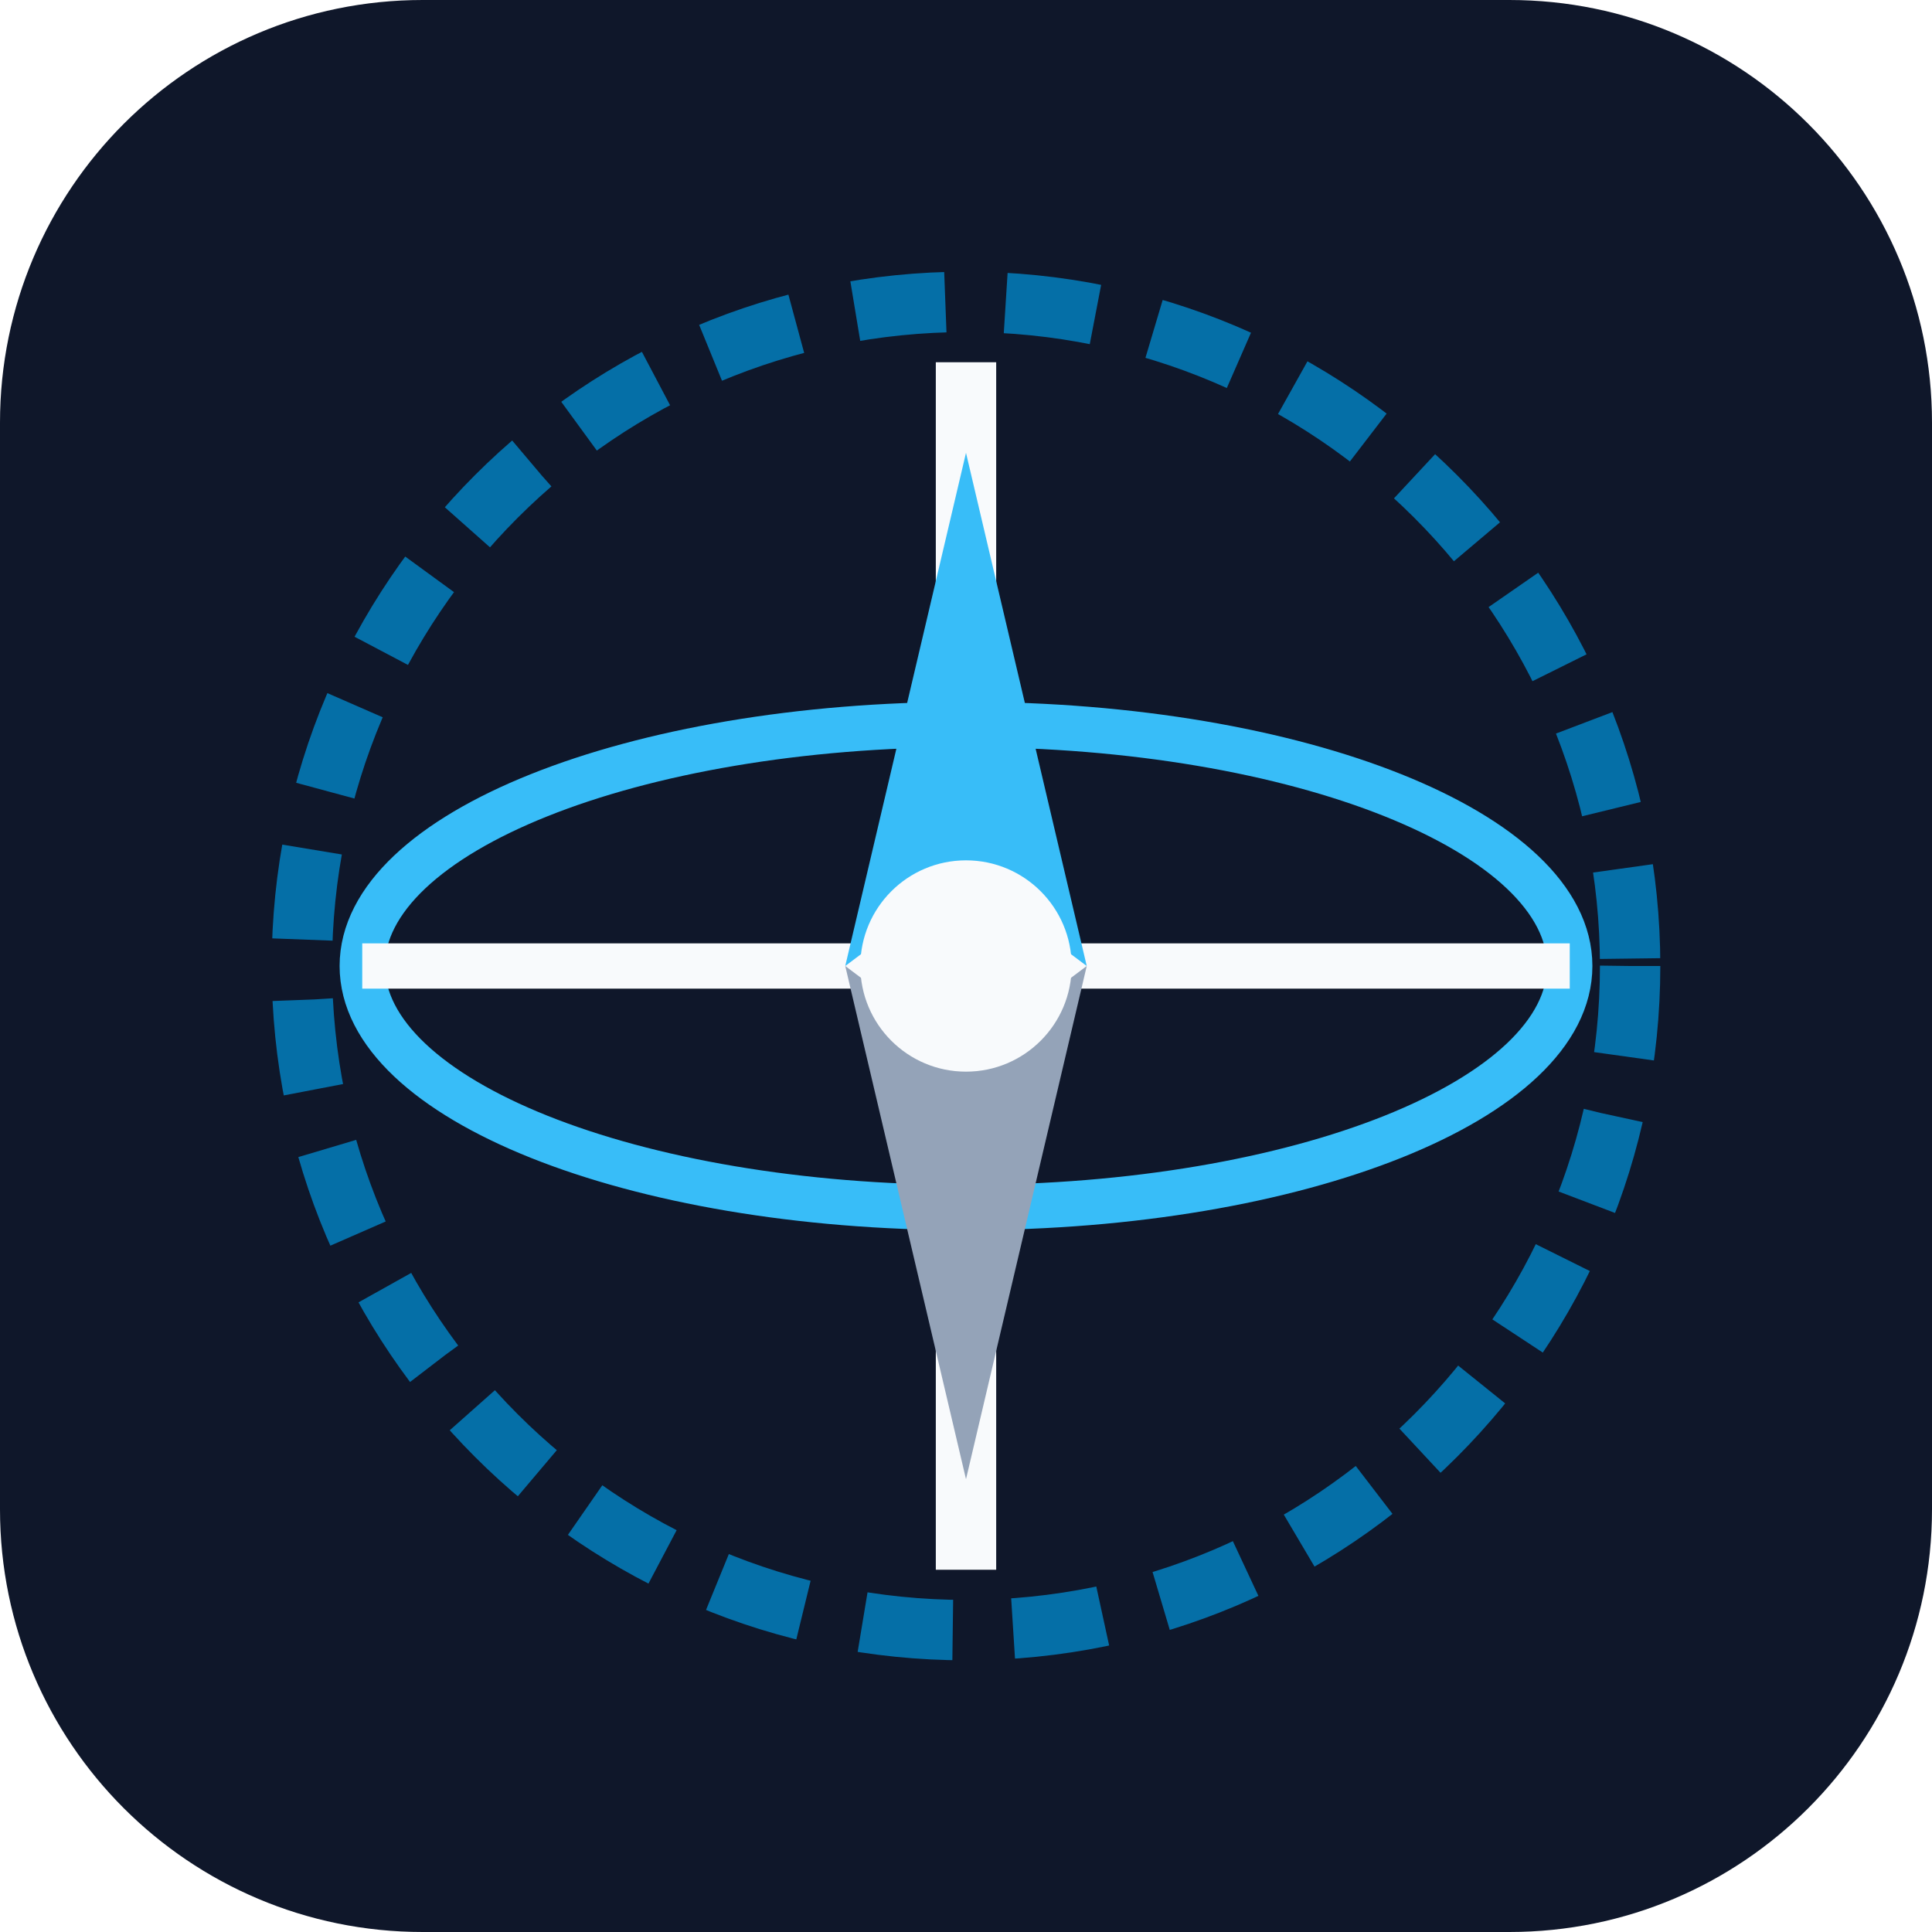
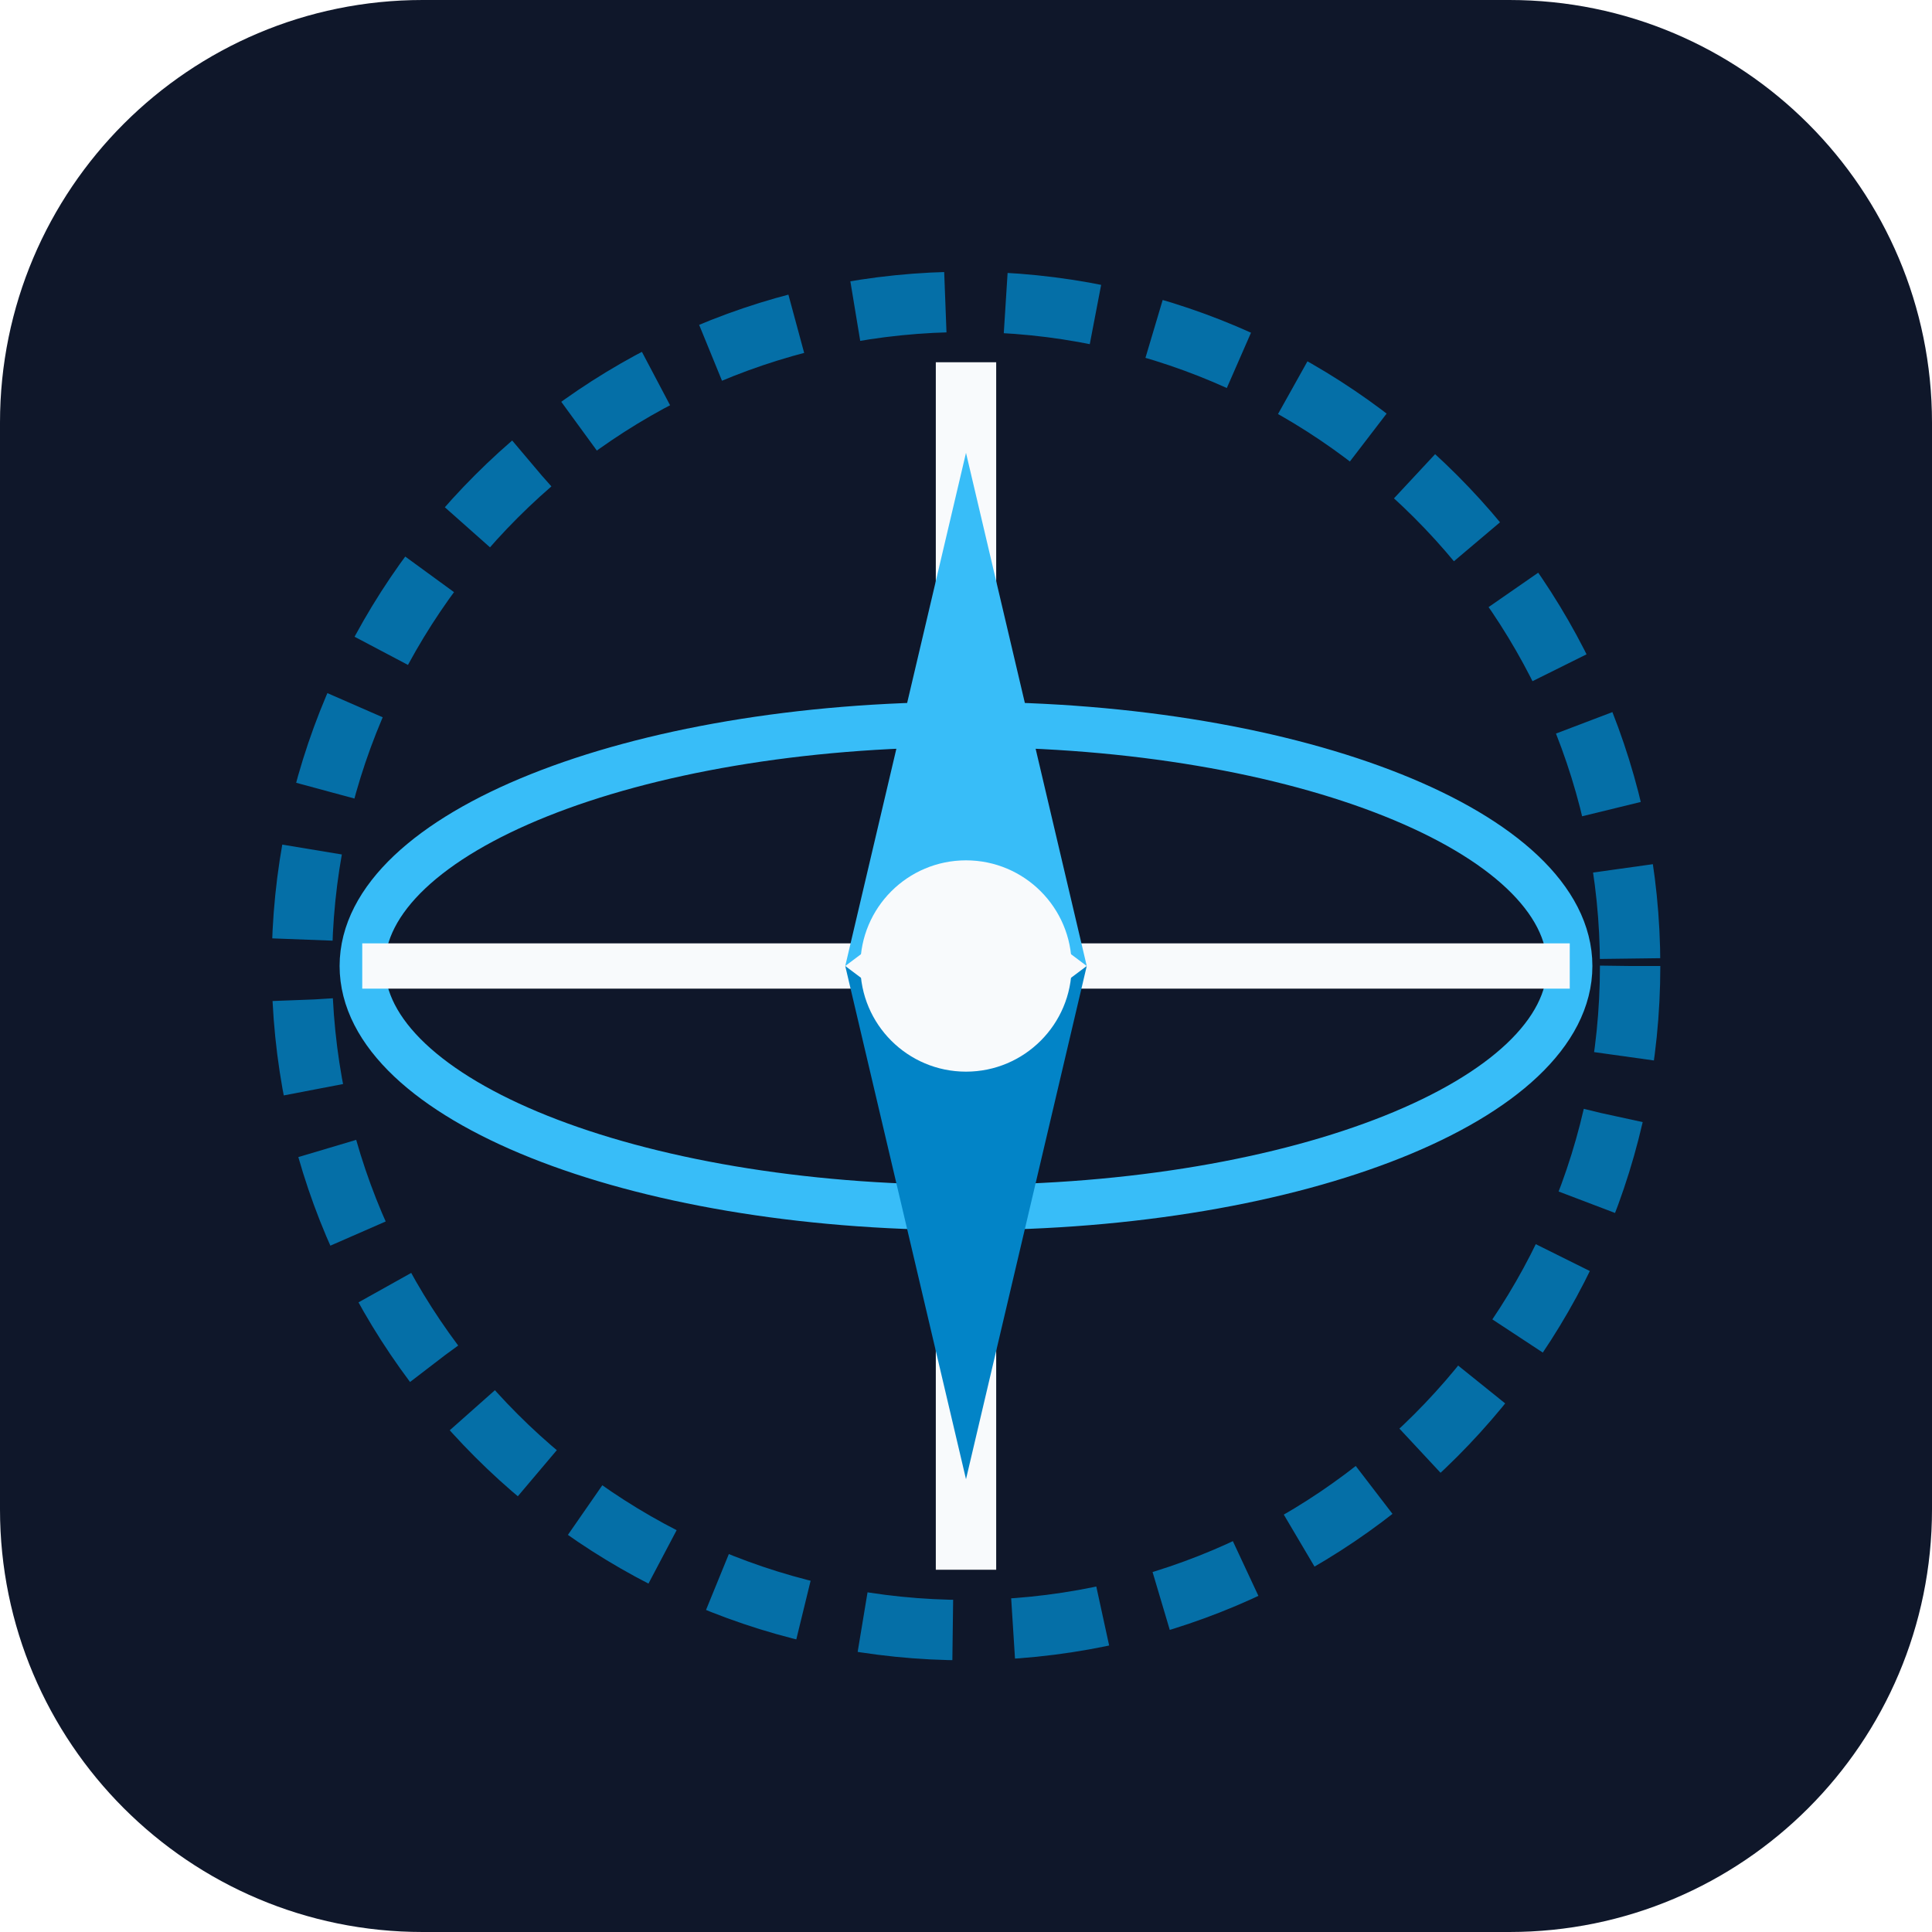
<svg xmlns="http://www.w3.org/2000/svg" viewBox="0 0 64 64" fill="none">
  <rect width="64" height="64" rx="14" fill="#0f172a" />
  <circle cx="32" cy="32" r="22" stroke="#0284c7" stroke-width="2" stroke-dasharray="3 2" opacity="0.8" />
  <ellipse cx="32" cy="32" rx="20" ry="8" stroke="#38bdf8" stroke-width="1.5" />
  <line x1="32" y1="12" x2="32" y2="52" stroke="#f8fafc" stroke-width="2" />
  <line x1="12" y1="32" x2="52" y2="32" stroke="#f8fafc" stroke-width="1.5" />
  <polygon points="32,15 36,32 32,29 28,32" fill="#38bdf8" />
-   <polygon points="32,49 36,32 32,35 28,32" fill="#94a3b8" />
+   <polygon points="32,49 36,32 32,35 28,32" fill="#0284c7" />
  <circle cx="32" cy="32" r="3.5" fill="#f8fafc" />
</svg>
